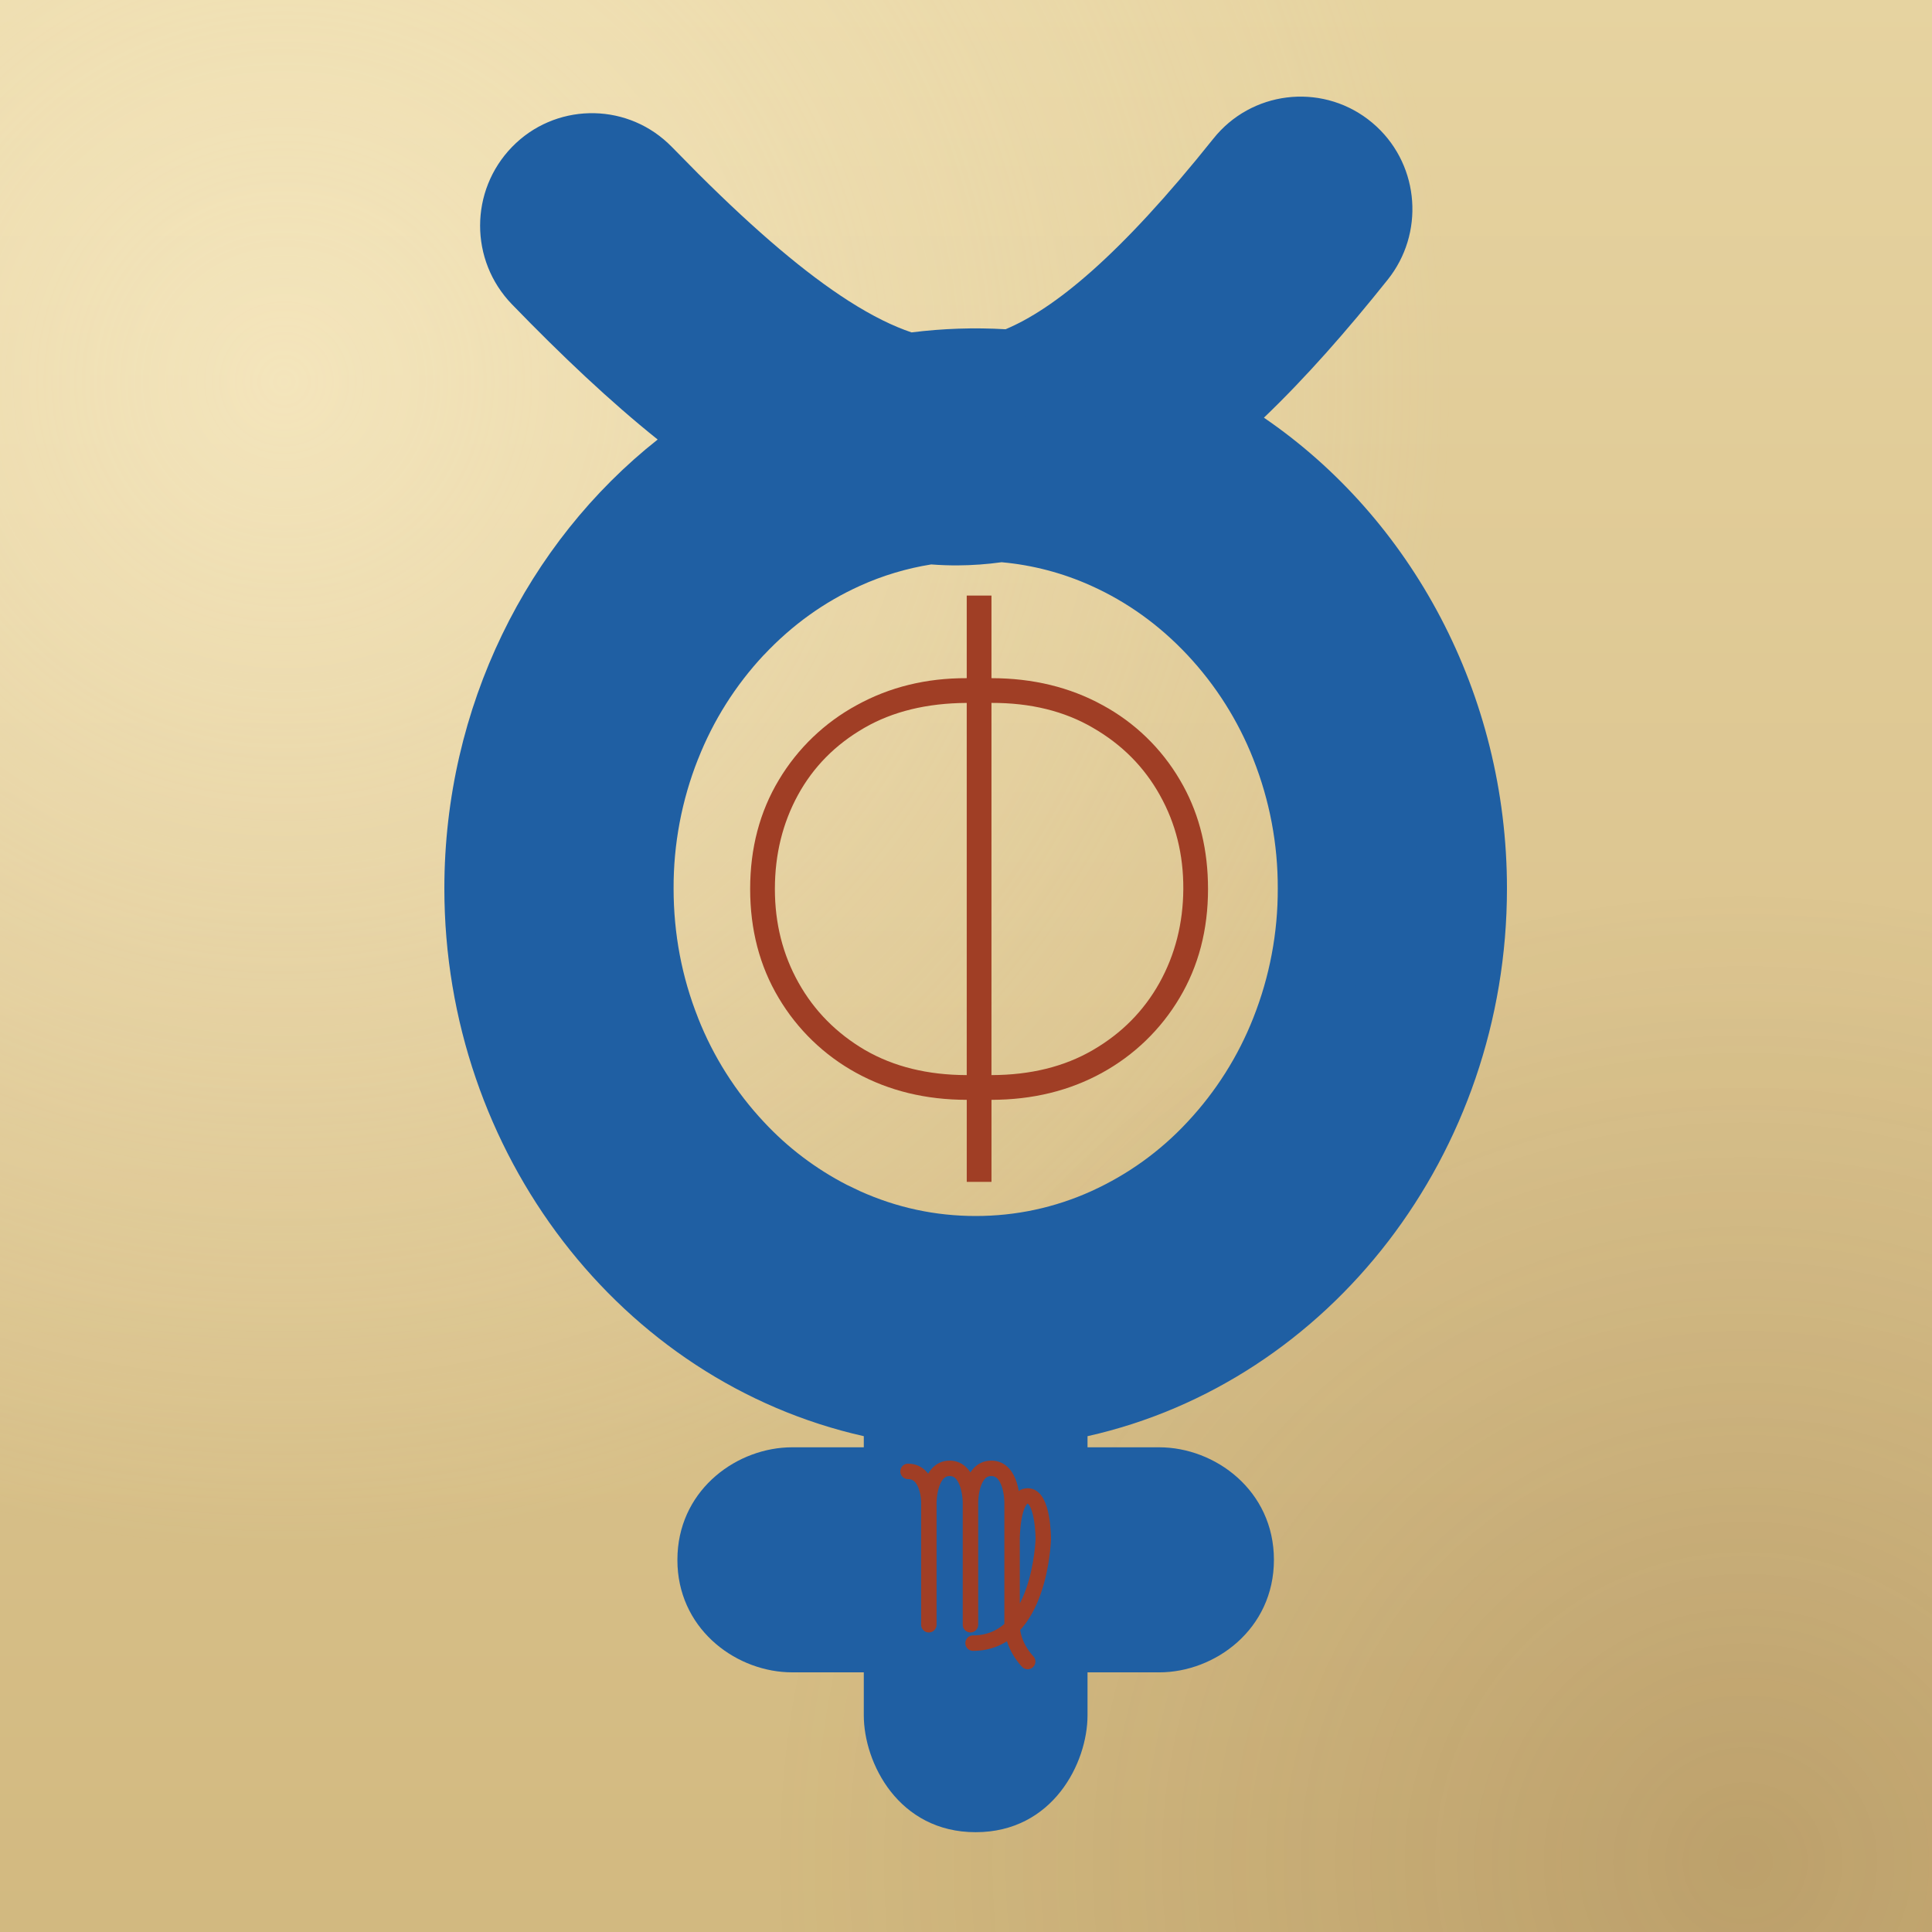
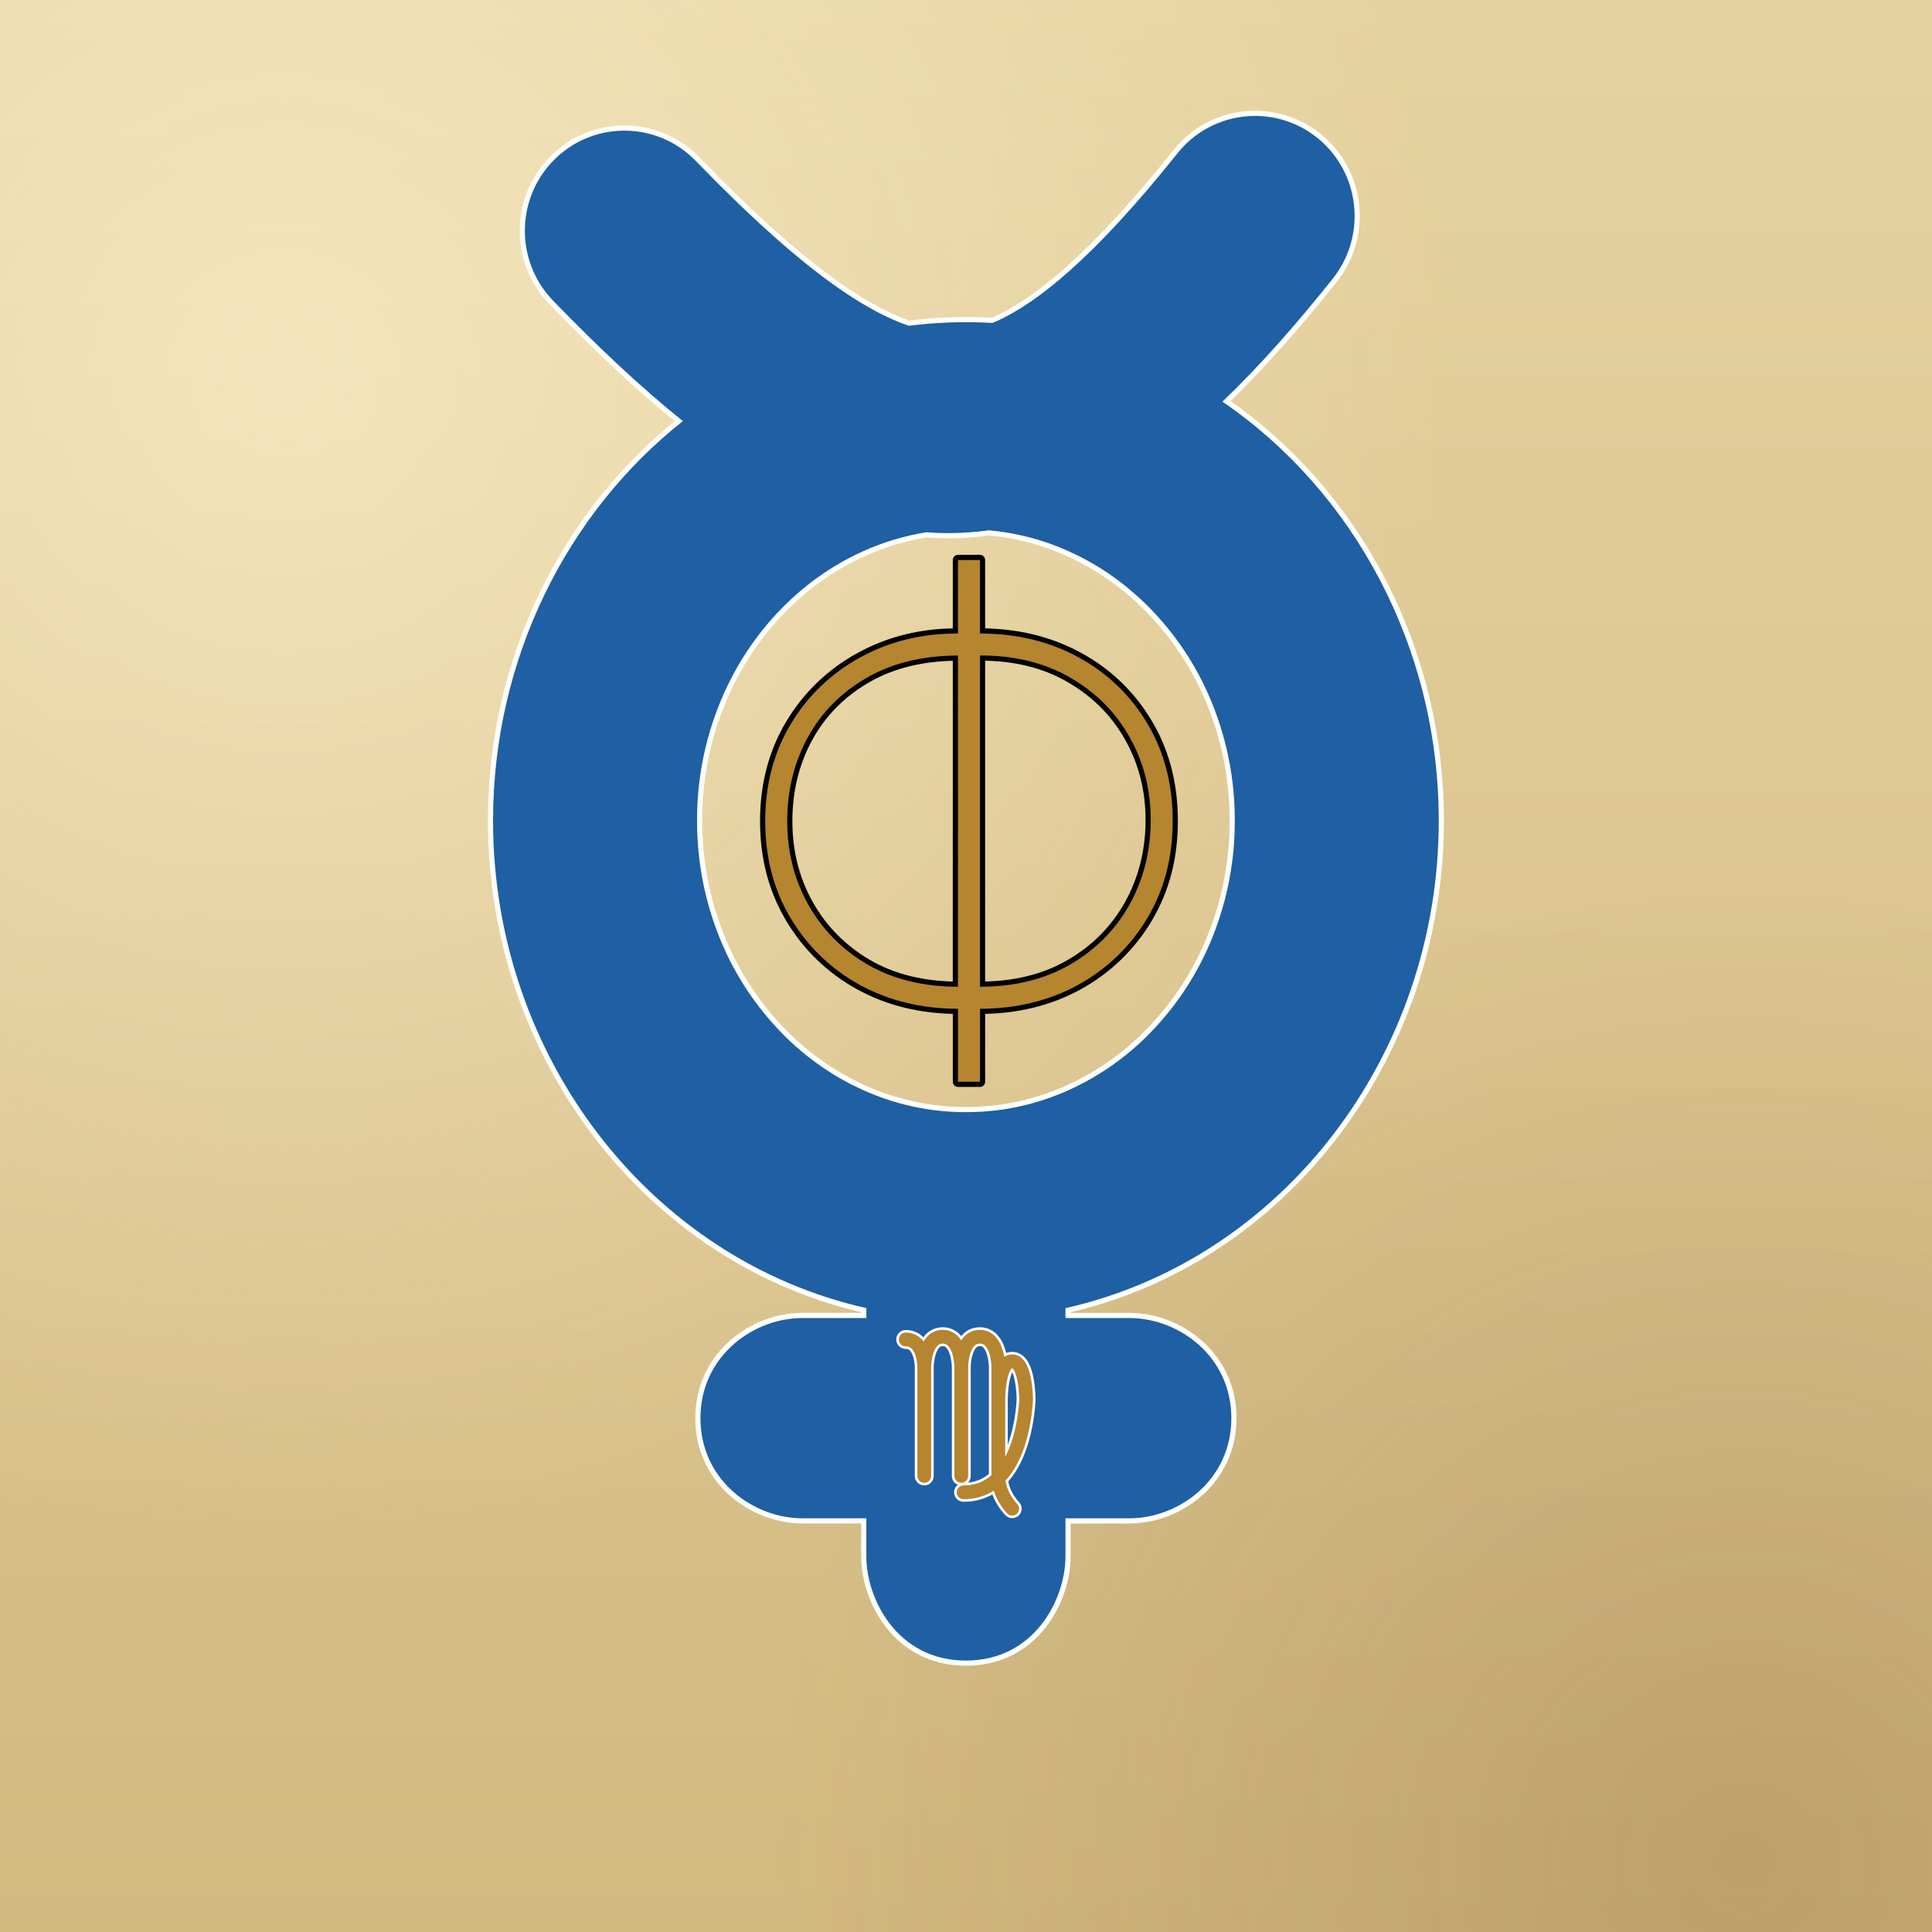
<svg xmlns="http://www.w3.org/2000/svg" fill="none" viewBox="0 0 100 100">
  <defs>
    <linearGradient id="pBase" x1="0" y1="0" x2="0" y2="1">
      <stop offset="0" stop-color="#e6d3a0" />
      <stop offset=".5" stop-color="#dcc590" />
      <stop offset="1" stop-color="#d2b980" />
    </linearGradient>
    <radialGradient id="pLuz" cx=".15" cy=".2" r=".6">
      <stop offset="0" stop-color="#fff4d2" stop-opacity=".6" />
      <stop offset="1" stop-color="#fff4d2" stop-opacity="0" />
    </radialGradient>
    <radialGradient id="pSombra" cx=".9" cy=".96" r=".5">
      <stop offset="0" stop-color="#6e461e" stop-opacity=".22" />
      <stop offset="1" stop-color="#6e461e" stop-opacity="0" />
    </radialGradient>
  </defs>
  <rect x="0" y="0" width="100" height="100" rx="0" fill="url(#pBase)" />
  <rect x="0" y="0" width="100" height="100" rx="0" fill="url(#pLuz)" />
  <rect x="0" y="0" width="100" height="100" rx="0" fill="url(#pSombra)" />
-   <path fill="#1F5FA3" d="M66.137 45.987a18 18 0 0 0-1.264-6.69v-.002a17 17 0 0 0-3.416-5.398c-1.457-1.552-3.126-2.745-4.968-3.574l-.002-.001a14.4 14.4 0 0 0-4.644-1.221q-1.124.156-2.285.164a17 17 0 0 1-1.359-.05 14.5 14.5 0 0 0-3.688 1.107v.001c-1.84.829-3.509 2.021-4.97 3.576l-.002-.002a17 17 0 0 0-3.41 5.401h-.002a18 18 0 0 0-1.262 6.69c0 2.34.428 4.586 1.264 6.69h-.002a17 17 0 0 0 3.416 5.4 15.6 15.6 0 0 0 4.286 3.247l.684.328c1.9.856 3.904 1.287 5.987 1.287s4.089-.43 5.985-1.285l.002-.002a15.5 15.5 0 0 0 4.97-3.575l.002-.002a17 17 0 0 0 3.414-5.396 18 18 0 0 0 1.264-6.693m11.863 0c0 13.707-9.14 25.53-21.71 28.35v.575H60c2.897 0 5.938 2.24 5.938 5.824 0 3.593-3.05 5.825-5.938 5.825h-3.71v2.223c0 2.463-1.795 6.05-5.79 6.05-3.993 0-5.79-3.585-5.79-6.05V86.56H41c-2.791 0-5.748-2.09-5.93-5.49l-.008-.334.009-.33c.18-3.394 3.129-5.494 5.93-5.494h3.709v-.576C32.14 71.514 23 59.694 23 45.987c0-9.393 4.293-17.903 11.041-23.237-2.474-1.981-4.976-4.35-7.546-7.002a5.85 5.85 0 0 1 .01-8.144 5.766 5.766 0 0 1 8.063-.2l.218.212 1.343 1.363c3.057 3.047 5.597 5.187 7.784 6.588 1.261.808 2.338 1.325 3.268 1.638a26.6 26.6 0 0 1 4.868-.163c2.499-1.049 5.88-3.76 10.754-9.864a5.77 5.77 0 0 1 8.002-1.003l.238.191.222.197c2.222 2.08 2.46 5.537.565 7.91-2.108 2.64-4.231 5.06-6.41 7.146C73.046 26.829 78 35.898 78 45.987" />
-   <path fill="#1F5FA3" d="M41 79.495h19c.75 0 1.355.556 1.355 1.242s-.606 1.24-1.355 1.24H41c-.747 0-1.355-.555-1.355-1.24 0-.686.608-1.242 1.355-1.242" />
-   <path fill="#1F5FA3" d="M51.706 67.912v20.871c0 .811-.54 1.467-1.206 1.467s-1.206-.656-1.206-1.467V67.912z" />
-   <path fill="#1F5FA3" d="M50.5 21.58c12.656 0 22.917 10.928 22.917 24.408S63.157 70.394 50.5 70.394 27.583 59.468 27.583 45.988 37.843 21.58 50.501 21.58M36.2 61.214c1.861 1.981 4.021 3.533 6.43 4.618a19 19 0 0 0 7.87 1.691c2.731 0 5.38-.568 7.87-1.69a20.1 20.1 0 0 0 6.43-4.619 21.6 21.6 0 0 0 4.334-6.844 22.6 22.6 0 0 0 1.587-8.382 22.6 22.6 0 0 0-1.588-8.382 21.6 21.6 0 0 0-4.334-6.847c-1.858-1.979-4.02-3.532-6.43-4.616a19 19 0 0 0-7.869-1.69c-2.732 0-5.378.568-7.87 1.69-2.409 1.084-4.569 2.637-6.43 4.616a21.6 21.6 0 0 0-4.332 6.847 22.6 22.6 0 0 0-1.587 8.382c0 2.908.533 5.727 1.587 8.382a21.6 21.6 0 0 0 4.333 6.844" />
-   <path fill="#1F5FA3" d="M66.385 10.037a1.184 1.184 0 0 1 1.698-.17c.514.434.588 1.216.166 1.746-6.79 8.503-12.52 13.035-18.715 13.068-6.147.033-12.248-4.383-19.748-12.122a1.267 1.267 0 0 1 .002-1.755 1.183 1.183 0 0 1 1.706.002c7.532 7.772 12.986 11.42 18.028 11.394 4.993-.027 10.087-3.679 16.863-12.163" />
-   <path fill="#A03E25" d="M51.318 30.828v4.274q3.214.003 5.75 1.396a10.35 10.35 0 0 1 4.001 3.868l.177.31q1.282 2.35 1.281 5.339c0 2.105-.489 3.986-1.472 5.634a10.57 10.57 0 0 1-4.016 3.881v.001q-2.536 1.392-5.72 1.396v4.245h-1.28v-4.245q-3.186-.004-5.722-1.396a10.56 10.56 0 0 1-4.015-3.882c-.983-1.648-1.474-3.529-1.474-5.634q0-3.174 1.488-5.65a10.57 10.57 0 0 1 4.03-3.867q2.55-1.406 5.692-1.396v-4.274zm-1.28 5.555q-3.099.018-5.304 1.293-2.242 1.294-3.432 3.474-1.193 2.184-1.194 4.865 0 2.665 1.222 4.847 1.22 2.183 3.447 3.491h.001q2.227 1.287 5.26 1.294zm1.28 19.264q3.033-.007 5.245-1.294 2.228-1.293 3.448-3.476 1.221-2.198 1.237-4.863.014-2.665-1.208-4.847v-.001q-1.22-2.196-3.463-3.49v-.001q-2.226-1.302-5.259-1.293z" />
-   <path stroke="#A03E25" stroke-linecap="round" stroke-linejoin="round" stroke-width="0.8" d="M53.192 86s-.807-.794-.807-1.905v-6.349s0-1.746-1.077-1.746-1.077 1.746-1.077 1.746m0 0v6.35m0-6.35S50.22 76 49.154 76s-1.077 1.746-1.077 1.746m0 6.35v-6.35m0 0s0-1.587-1.077-1.587m5.385 3.492s0-2.222.807-2.222c.808 0 .808 2.222.808 2.222s-.135 5.397-3.635 5.397" />
+   <g transform="translate(25.52 6) scale(0.89) translate(-23 -5.0016)">
+     <g fill="#FFFFFF" stroke="#FFFFFF" stroke-width="0.6" stroke-linejoin="round">
+       <path d="M66.137 45.987a18 18 0 0 0-1.264-6.69v-.002a17 17 0 0 0-3.416-5.398c-1.457-1.552-3.126-2.745-4.968-3.574l-.002-.001a14.4 14.4 0 0 0-4.644-1.221q-1.124.156-2.285.164a17 17 0 0 1-1.359-.05 14.5 14.5 0 0 0-3.688 1.107v.001c-1.84.829-3.509 2.021-4.97 3.576l-.002-.002a17 17 0 0 0-3.41 5.401h-.002a18 18 0 0 0-1.262 6.69c0 2.34.428 4.586 1.264 6.69h-.002a17 17 0 0 0 3.416 5.4 15.6 15.6 0 0 0 4.286 3.247l.684.328c1.9.856 3.904 1.287 5.987 1.287s4.089-.43 5.985-1.285l.002-.002a15.5 15.5 0 0 0 4.97-3.575l.002-.002a17 17 0 0 0 3.414-5.396 18 18 0 0 0 1.264-6.693m11.863 0c0 13.707-9.14 25.53-21.71 28.35v.575H60c2.897 0 5.938 2.24 5.938 5.824 0 3.593-3.05 5.825-5.938 5.825h-3.71v2.223c0 2.463-1.795 6.05-5.79 6.05-3.993 0-5.79-3.585-5.79-6.05V86.56H41c-2.791 0-5.748-2.09-5.93-5.49l-.008-.334.009-.33c.18-3.394 3.129-5.494 5.93-5.494h3.709v-.576C32.14 71.514 23 59.694 23 45.987c0-9.393 4.293-17.903 11.041-23.237-2.474-1.981-4.976-4.35-7.546-7.002a5.85 5.85 0 0 1 .01-8.144 5.766 5.766 0 0 1 8.063-.2l.218.212 1.343 1.363c3.057 3.047 5.597 5.187 7.784 6.588 1.261.808 2.338 1.325 3.268 1.638a26.6 26.6 0 0 1 4.868-.163c2.499-1.049 5.88-3.76 10.754-9.864a5.77 5.77 0 0 1 8.002-1.003l.238.191.222.197c2.222 2.08 2.46 5.537.565 7.91-2.108 2.64-4.231 5.06-6.41 7.146C73.046 26.829 78 35.898 78 45.987" />
+       <path d="M41 79.495h19c.75 0 1.355.556 1.355 1.242s-.606 1.24-1.355 1.24H41c-.747 0-1.355-.555-1.355-1.24 0-.686.608-1.242 1.355-1.242" />
+       <path d="M51.706 67.912v20.871c0 .811-.54 1.467-1.206 1.467s-1.206-.656-1.206-1.467V67.912z" />
+       <path d="M50.5 21.58c12.656 0 22.917 10.928 22.917 24.408S63.157 70.394 50.5 70.394 27.583 59.468 27.583 45.988 37.843 21.58 50.501 21.58M36.2 61.214c1.861 1.981 4.021 3.533 6.43 4.618a19 19 0 0 0 7.87 1.691c2.731 0 5.38-.568 7.87-1.69a20.1 20.1 0 0 0 6.43-4.619 21.6 21.6 0 0 0 4.334-6.844 22.6 22.6 0 0 0 1.587-8.382 22.6 22.6 0 0 0-1.588-8.382 21.6 21.6 0 0 0-4.334-6.847c-1.858-1.979-4.02-3.532-6.43-4.616a19 19 0 0 0-7.869-1.69c-2.732 0-5.378.568-7.87 1.69-2.409 1.084-4.569 2.637-6.43 4.616a21.6 21.6 0 0 0-4.332 6.847 22.6 22.6 0 0 0-1.587 8.382c0 2.908.533 5.727 1.587 8.382a21.6 21.6 0 0 0 4.333 6.844" />
+       <path d="M66.385 10.037a1.184 1.184 0 0 1 1.698-.17c.514.434.588 1.216.166 1.746-6.79 8.503-12.52 13.035-18.715 13.068-6.147.033-12.248-4.383-19.748-12.122a1.267 1.267 0 0 1 .002-1.755 1.183 1.183 0 0 1 1.706.002c7.532 7.772 12.986 11.42 18.028 11.394 4.993-.027 10.087-3.679 16.863-12.163" />
+     </g>
+     <g fill="#1F5FA3">
+       <path d="M66.137 45.987a18 18 0 0 0-1.264-6.69v-.002a17 17 0 0 0-3.416-5.398c-1.457-1.552-3.126-2.745-4.968-3.574l-.002-.001a14.4 14.4 0 0 0-4.644-1.221q-1.124.156-2.285.164a17 17 0 0 1-1.359-.05 14.5 14.5 0 0 0-3.688 1.107v.001c-1.84.829-3.509 2.021-4.97 3.576l-.002-.002a17 17 0 0 0-3.41 5.401h-.002a18 18 0 0 0-1.262 6.69c0 2.34.428 4.586 1.264 6.69h-.002a17 17 0 0 0 3.416 5.4 15.6 15.6 0 0 0 4.286 3.247l.684.328c1.9.856 3.904 1.287 5.987 1.287s4.089-.43 5.985-1.285l.002-.002a15.5 15.5 0 0 0 4.97-3.575l.002-.002a17 17 0 0 0 3.414-5.396 18 18 0 0 0 1.264-6.693m11.863 0c0 13.707-9.14 25.53-21.71 28.35v.575H60c2.897 0 5.938 2.24 5.938 5.824 0 3.593-3.05 5.825-5.938 5.825h-3.71v2.223c0 2.463-1.795 6.05-5.79 6.05-3.993 0-5.79-3.585-5.79-6.05V86.56H41c-2.791 0-5.748-2.09-5.93-5.49l-.008-.334.009-.33c.18-3.394 3.129-5.494 5.93-5.494h3.709v-.576C32.14 71.514 23 59.694 23 45.987c0-9.393 4.293-17.903 11.041-23.237-2.474-1.981-4.976-4.35-7.546-7.002a5.85 5.85 0 0 1 .01-8.144 5.766 5.766 0 0 1 8.063-.2l.218.212 1.343 1.363c3.057 3.047 5.597 5.187 7.784 6.588 1.261.808 2.338 1.325 3.268 1.638a26.6 26.6 0 0 1 4.868-.163c2.499-1.049 5.88-3.76 10.754-9.864a5.77 5.77 0 0 1 8.002-1.003l.238.191.222.197c2.222 2.08 2.46 5.537.565 7.91-2.108 2.64-4.231 5.06-6.41 7.146C73.046 26.829 78 35.898 78 45.987" />
+       <path d="M41 79.495h19c.75 0 1.355.556 1.355 1.242s-.606 1.24-1.355 1.24H41c-.747 0-1.355-.555-1.355-1.24 0-.686.608-1.242 1.355-1.242" />
+       <path d="M51.706 67.912v20.871c0 .811-.54 1.467-1.206 1.467s-1.206-.656-1.206-1.467V67.912z" />
+       <path d="M50.5 21.58c12.656 0 22.917 10.928 22.917 24.408S63.157 70.394 50.5 70.394 27.583 59.468 27.583 45.988 37.843 21.58 50.501 21.58M36.2 61.214c1.861 1.981 4.021 3.533 6.43 4.618a19 19 0 0 0 7.87 1.691c2.731 0 5.38-.568 7.87-1.69a20.1 20.1 0 0 0 6.43-4.619 21.6 21.6 0 0 0 4.334-6.844 22.6 22.6 0 0 0 1.587-8.382 22.6 22.6 0 0 0-1.588-8.382 21.6 21.6 0 0 0-4.334-6.847c-1.858-1.979-4.02-3.532-6.43-4.616a19 19 0 0 0-7.869-1.69c-2.732 0-5.378.568-7.87 1.69-2.409 1.084-4.569 2.637-6.43 4.616a21.6 21.6 0 0 0-4.332 6.847 22.6 22.6 0 0 0-1.587 8.382c0 2.908.533 5.727 1.587 8.382a21.6 21.6 0 0 0 4.333 6.844" />
+       <path d="M66.385 10.037a1.184 1.184 0 0 1 1.698-.17c.514.434.588 1.216.166 1.746-6.79 8.503-12.52 13.035-18.715 13.068-6.147.033-12.248-4.383-19.748-12.122a1.267 1.267 0 0 1 .002-1.755 1.183 1.183 0 0 1 1.706.002c7.532 7.772 12.986 11.42 18.028 11.394 4.993-.027 10.087-3.679 16.863-12.163" />
+     </g>
+     <path d="M51.318 30.828v4.274q3.214.003 5.75 1.396a10.35 10.35 0 0 1 4.001 3.868l.177.31q1.282 2.35 1.281 5.339c0 2.105-.489 3.986-1.472 5.634a10.57 10.57 0 0 1-4.016 3.881v.001q-2.536 1.392-5.72 1.396v4.245h-1.28v-4.245q-3.186-.004-5.722-1.396a10.56 10.56 0 0 1-4.015-3.882c-.983-1.648-1.474-3.529-1.474-5.634q0-3.174 1.488-5.65a10.57 10.57 0 0 1 4.03-3.867q2.55-1.406 5.692-1.396v-4.274zm-1.28 5.555q-3.099.018-5.304 1.293-2.242 1.294-3.432 3.474-1.193 2.184-1.194 4.865 0 2.665 1.222 4.847 1.22 2.183 3.447 3.491h.001q2.227 1.287 5.26 1.294zm1.28 19.264q3.033-.007 5.245-1.294 2.228-1.293 3.448-3.476 1.221-2.198 1.237-4.863.014-2.665-1.208-4.847v-.001q-1.22-2.196-3.463-3.49v-.001q-2.226-1.302-5.259-1.293z" fill="#000000" stroke="#000000" stroke-width="0.6" stroke-linejoin="round" />
+     <path d="M51.318 30.828v4.274q3.214.003 5.75 1.396a10.35 10.35 0 0 1 4.001 3.868l.177.31q1.282 2.35 1.281 5.339c0 2.105-.489 3.986-1.472 5.634a10.57 10.57 0 0 1-4.016 3.881v.001q-2.536 1.392-5.72 1.396v4.245h-1.28v-4.245q-3.186-.004-5.722-1.396a10.56 10.56 0 0 1-4.015-3.882c-.983-1.648-1.474-3.529-1.474-5.634q0-3.174 1.488-5.65a10.57 10.57 0 0 1 4.03-3.867q2.55-1.406 5.692-1.396v-4.274zm-1.28 5.555q-3.099.018-5.304 1.293-2.242 1.294-3.432 3.474-1.193 2.184-1.194 4.865 0 2.665 1.222 4.847 1.22 2.183 3.447 3.491h.001q2.227 1.287 5.26 1.294zm1.28 19.264q3.033-.007 5.245-1.294 2.228-1.293 3.448-3.476 1.221-2.198 1.237-4.863.014-2.665-1.208-4.847v-.001q-1.22-2.196-3.463-3.49v-.001q-2.226-1.302-5.259-1.293z" fill="#B5852F" />
+     <path d="M53.192 86s-.807-.794-.807-1.905v-6.349s0-1.746-1.077-1.746-1.077 1.746-1.077 1.746m0 0v6.35m0-6.35S50.22 76 49.154 76s-1.077 1.746-1.077 1.746m0 6.35v-6.35m0 0s0-1.587-1.077-1.587m5.385 3.492s0-2.222.807-2.222c.808 0 .808 2.222.808 2.222s-.135 5.397-3.635 5.397" stroke="#FFFFFF" stroke-width="1.1" stroke-linecap="round" stroke-linejoin="round" />
+     <path d="M53.192 86s-.807-.794-.807-1.905v-6.349s0-1.746-1.077-1.746-1.077 1.746-1.077 1.746m0 0v6.35m0-6.35S50.22 76 49.154 76s-1.077 1.746-1.077 1.746m0 6.35v-6.35m0 0s0-1.587-1.077-1.587m5.385 3.492s0-2.222.807-2.222c.808 0 .808 2.222.808 2.222s-.135 5.397-3.635 5.397" stroke="#B5852F" stroke-width="0.8" stroke-linecap="round" stroke-linejoin="round" />
+   </g>
</svg>
